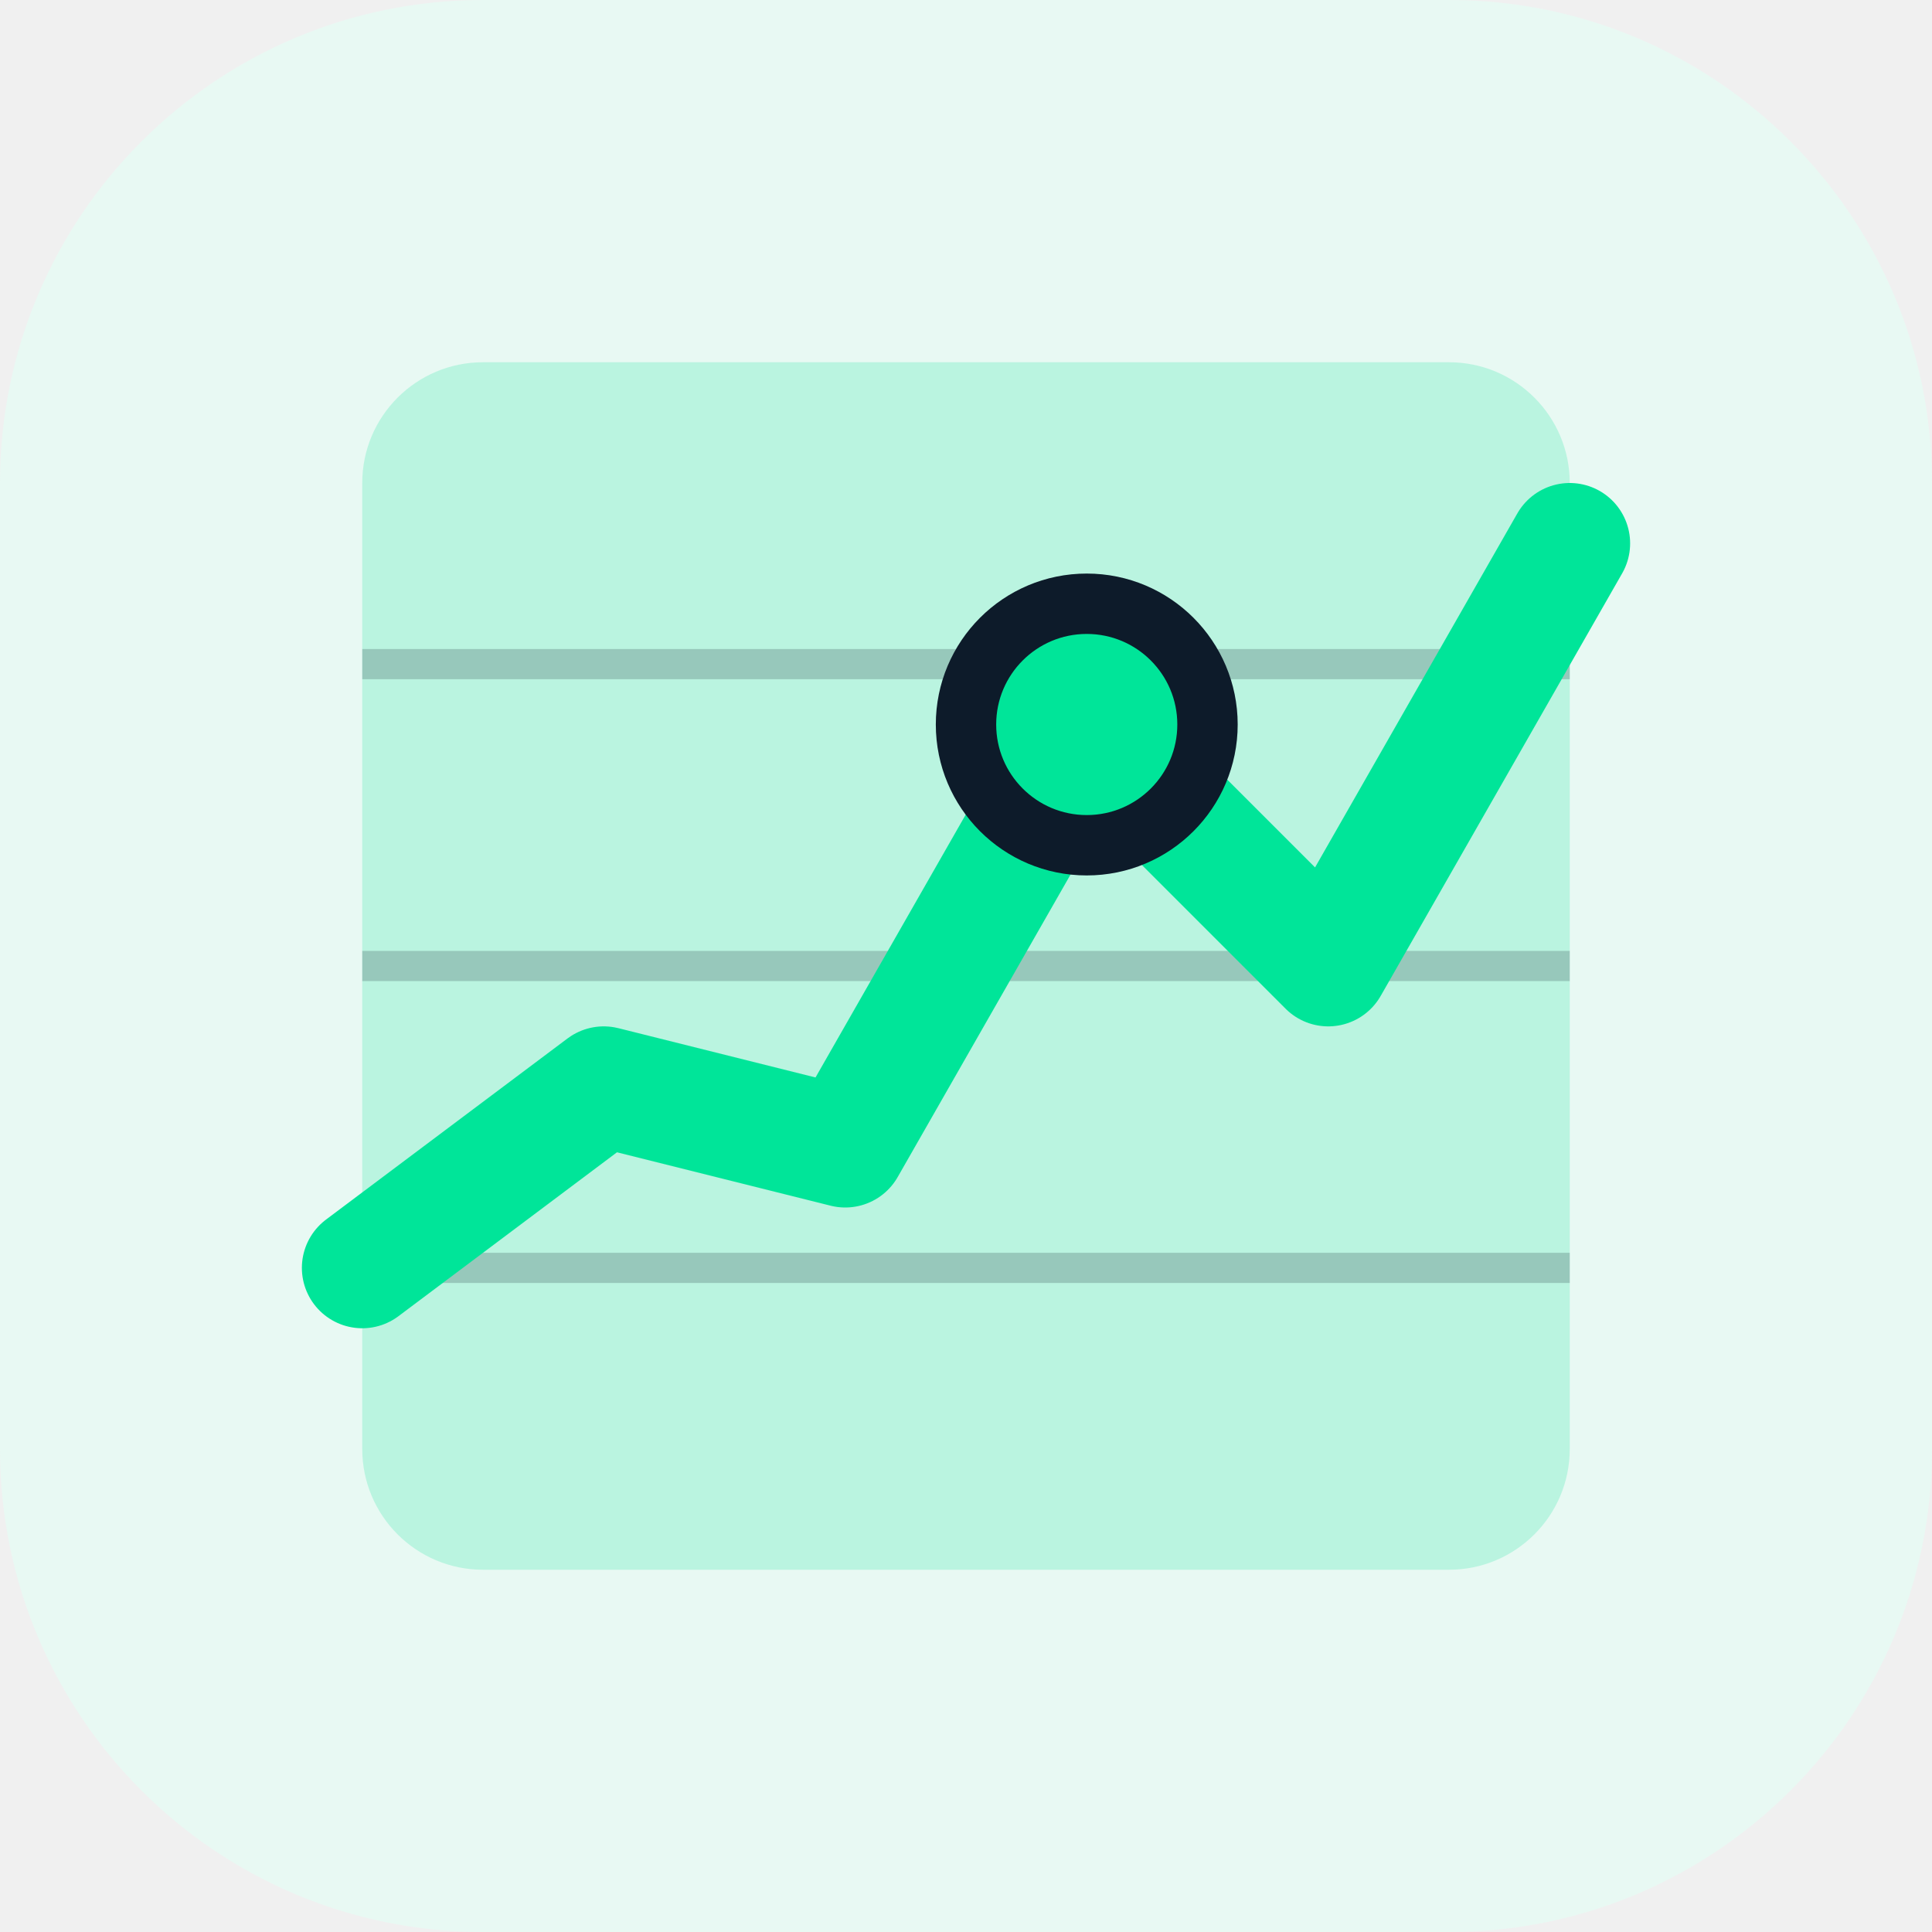
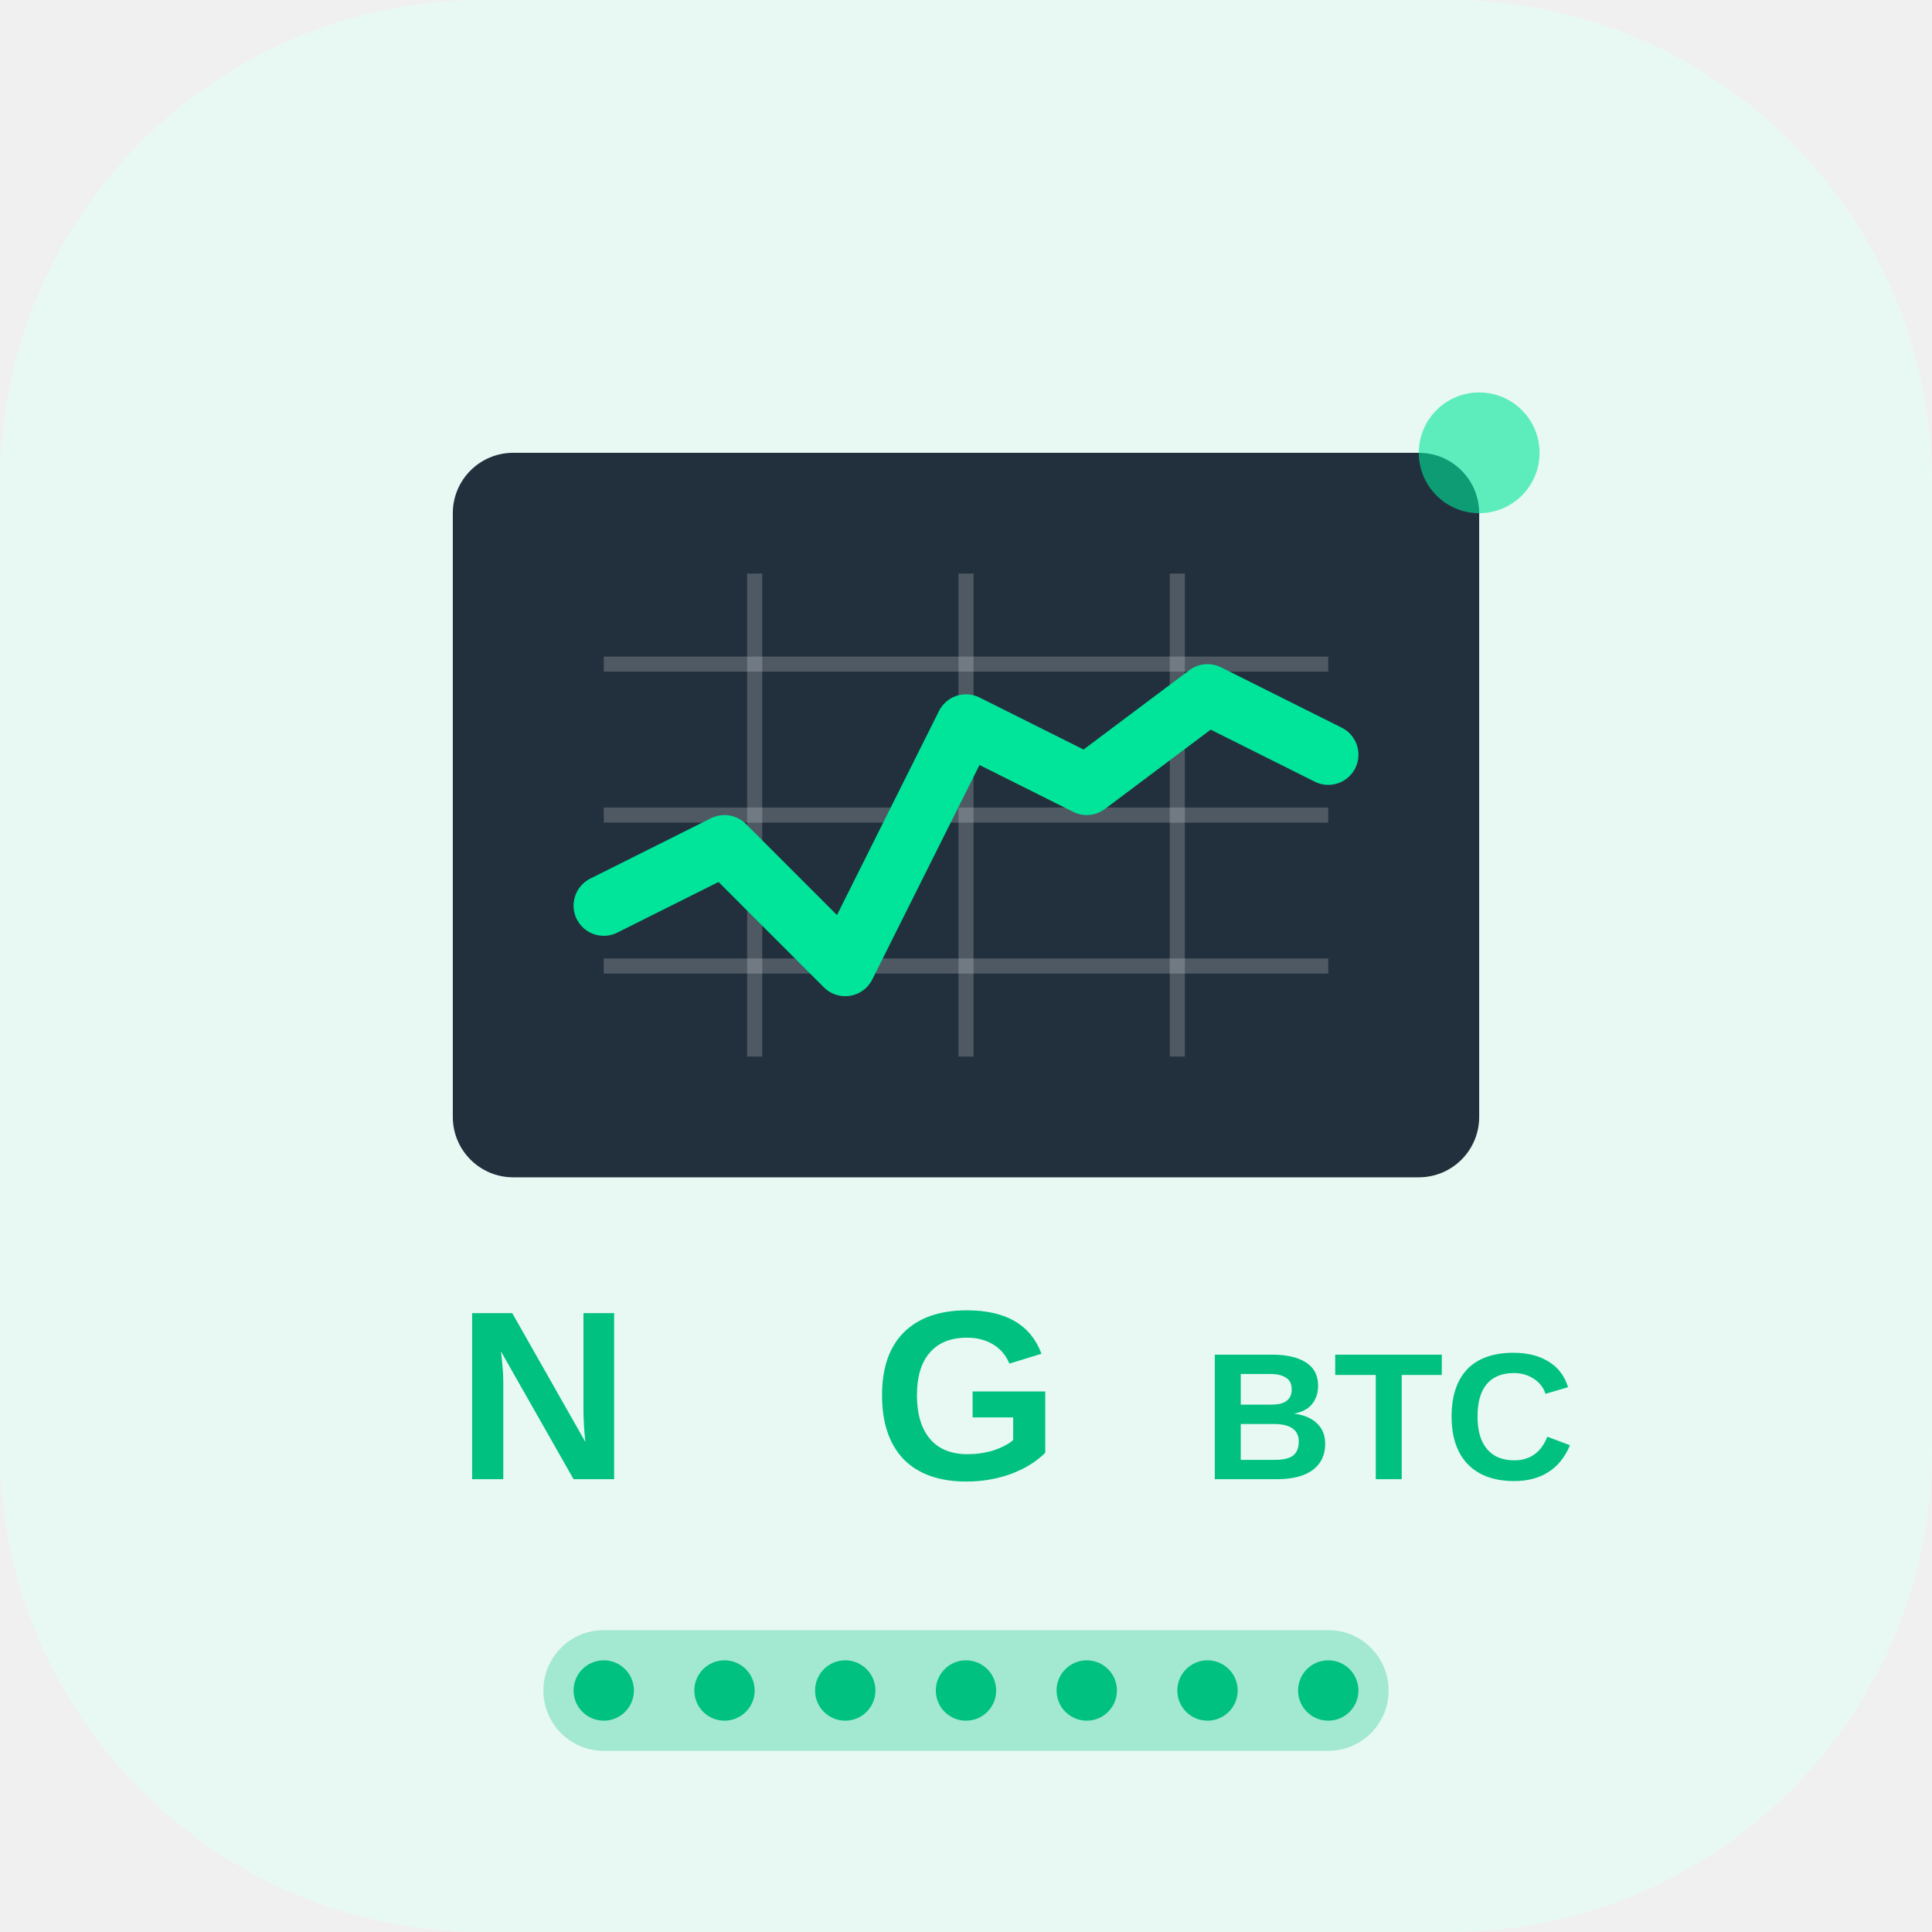
<svg xmlns="http://www.w3.org/2000/svg" width="64" height="64" viewBox="0 0 64 64" fill="none">
+   <defs>
+     <linearGradient id="priceGrad" x1="0%" y1="0%" x2="100%" y2="100%">
+       <stop offset="0%" stop-color="#00E599" stop-opacity="0.8" />
+       <stop offset="100%" stop-color="#00C180" stop-opacity="0.9" />
+     </linearGradient>
+     <filter id="priceShadow" x="-2" y="0" width="110%" height="110%">
+       <feDropShadow dx="0" dy="1" stdDeviation="1" flood-opacity="0.3" />
+     </filter>
+   </defs>
  <rect width="64" height="64" rx="16" fill="#E8F9F3" />
-   <rect x="12" y="12" width="40" height="40" rx="4" fill="#00E599" fill-opacity="0.2" />
-   <line x1="12" y1="32" x2="52" y2="32" stroke="#0D1B2A" stroke-width="1" stroke-opacity="0.2" />
-   <line x1="12" y1="22" x2="52" y2="22" stroke="#0D1B2A" stroke-width="1" stroke-opacity="0.2" />
-   <line x1="12" y1="42" x2="52" y2="42" stroke="#0D1B2A" stroke-width="1" stroke-opacity="0.2" />
-   <path d="M12 42L20 36L28 38L36 24L44 32L52 18" stroke="#00E599" stroke-width="4" stroke-linecap="round" stroke-linejoin="round" />
-   <circle cx="36" cy="24" r="4" fill="#00E599" stroke="#0D1B2A" stroke-width="2" />
+   <rect x="12" y="12" width="40" height="30" rx="4" fill="url(#priceGrad)" filter="url(#priceShadow)" />
+   <rect x="15" y="15" width="34" height="24" rx="2" fill="#0D1B2A" fill-opacity="0.9" />
+   <line x1="20" y1="27" x2="44" y2="27" stroke="#FFFFFF" stroke-opacity="0.2" stroke-width="0.5" />
+   <line x1="20" y1="22" x2="44" y2="22" stroke="#FFFFFF" stroke-opacity="0.2" stroke-width="0.5" />
+   <line x1="20" y1="32" x2="44" y2="32" stroke="#FFFFFF" stroke-opacity="0.2" stroke-width="0.5" />
+   <line x1="25" y1="19" x2="25" y2="35" stroke="#FFFFFF" stroke-opacity="0.2" stroke-width="0.5" />
+   <line x1="32" y1="19" x2="32" y2="35" stroke="#FFFFFF" stroke-opacity="0.2" stroke-width="0.5" />
+   <line x1="39" y1="19" x2="39" y2="35" stroke="#FFFFFF" stroke-opacity="0.2" stroke-width="0.5" />
+   <path d="M20 30L24 28L28 32L32 24L36 26L40 23L44 25" stroke="#00E599" stroke-width="2" stroke-linecap="round" stroke-linejoin="round" />
+   <circle cx="18" cy="46" r="6" fill="#FFFFFF" filter="url(#priceShadow)" />
+   <text x="18" y="49" font-family="Arial, sans-serif" font-size="8" font-weight="bold" fill="#00C180" text-anchor="middle">N</text>
+   <circle cx="32" cy="46" r="6" fill="#FFFFFF" filter="url(#priceShadow)" />
+   <text x="32" y="49" font-family="Arial, sans-serif" font-size="8" font-weight="bold" fill="#00C180" text-anchor="middle">G</text>
+   <circle cx="46" cy="46" r="6" fill="#FFFFFF" filter="url(#priceShadow)" />
+   <text x="46" y="49" font-family="Arial, sans-serif" font-size="6" font-weight="bold" fill="#00C180" text-anchor="middle">BTC</text>
+   <circle cx="49" cy="15" r="2" fill="#00E599" opacity="0.6">
+     <animate attributeName="opacity" values="0.2;1;0.2" dur="2s" repeatCount="indefinite" />
+   </circle>
+   <rect x="18" y="54" width="28" height="4" rx="2" fill="#00C180" fill-opacity="0.3" />
+   <circle cx="20" cy="56" r="1" fill="#00C180" />
+   <circle cx="24" cy="56" r="1" fill="#00C180" />
+   <circle cx="28" cy="56" r="1" fill="#00C180" />
+   <circle cx="32" cy="56" r="1" fill="#00C180" />
+   <circle cx="36" cy="56" r="1" fill="#00C180" />
+   <circle cx="40" cy="56" r="1" fill="#00C180" />
+   <circle cx="44" cy="56" r="1" fill="#00C180" />
</svg>
